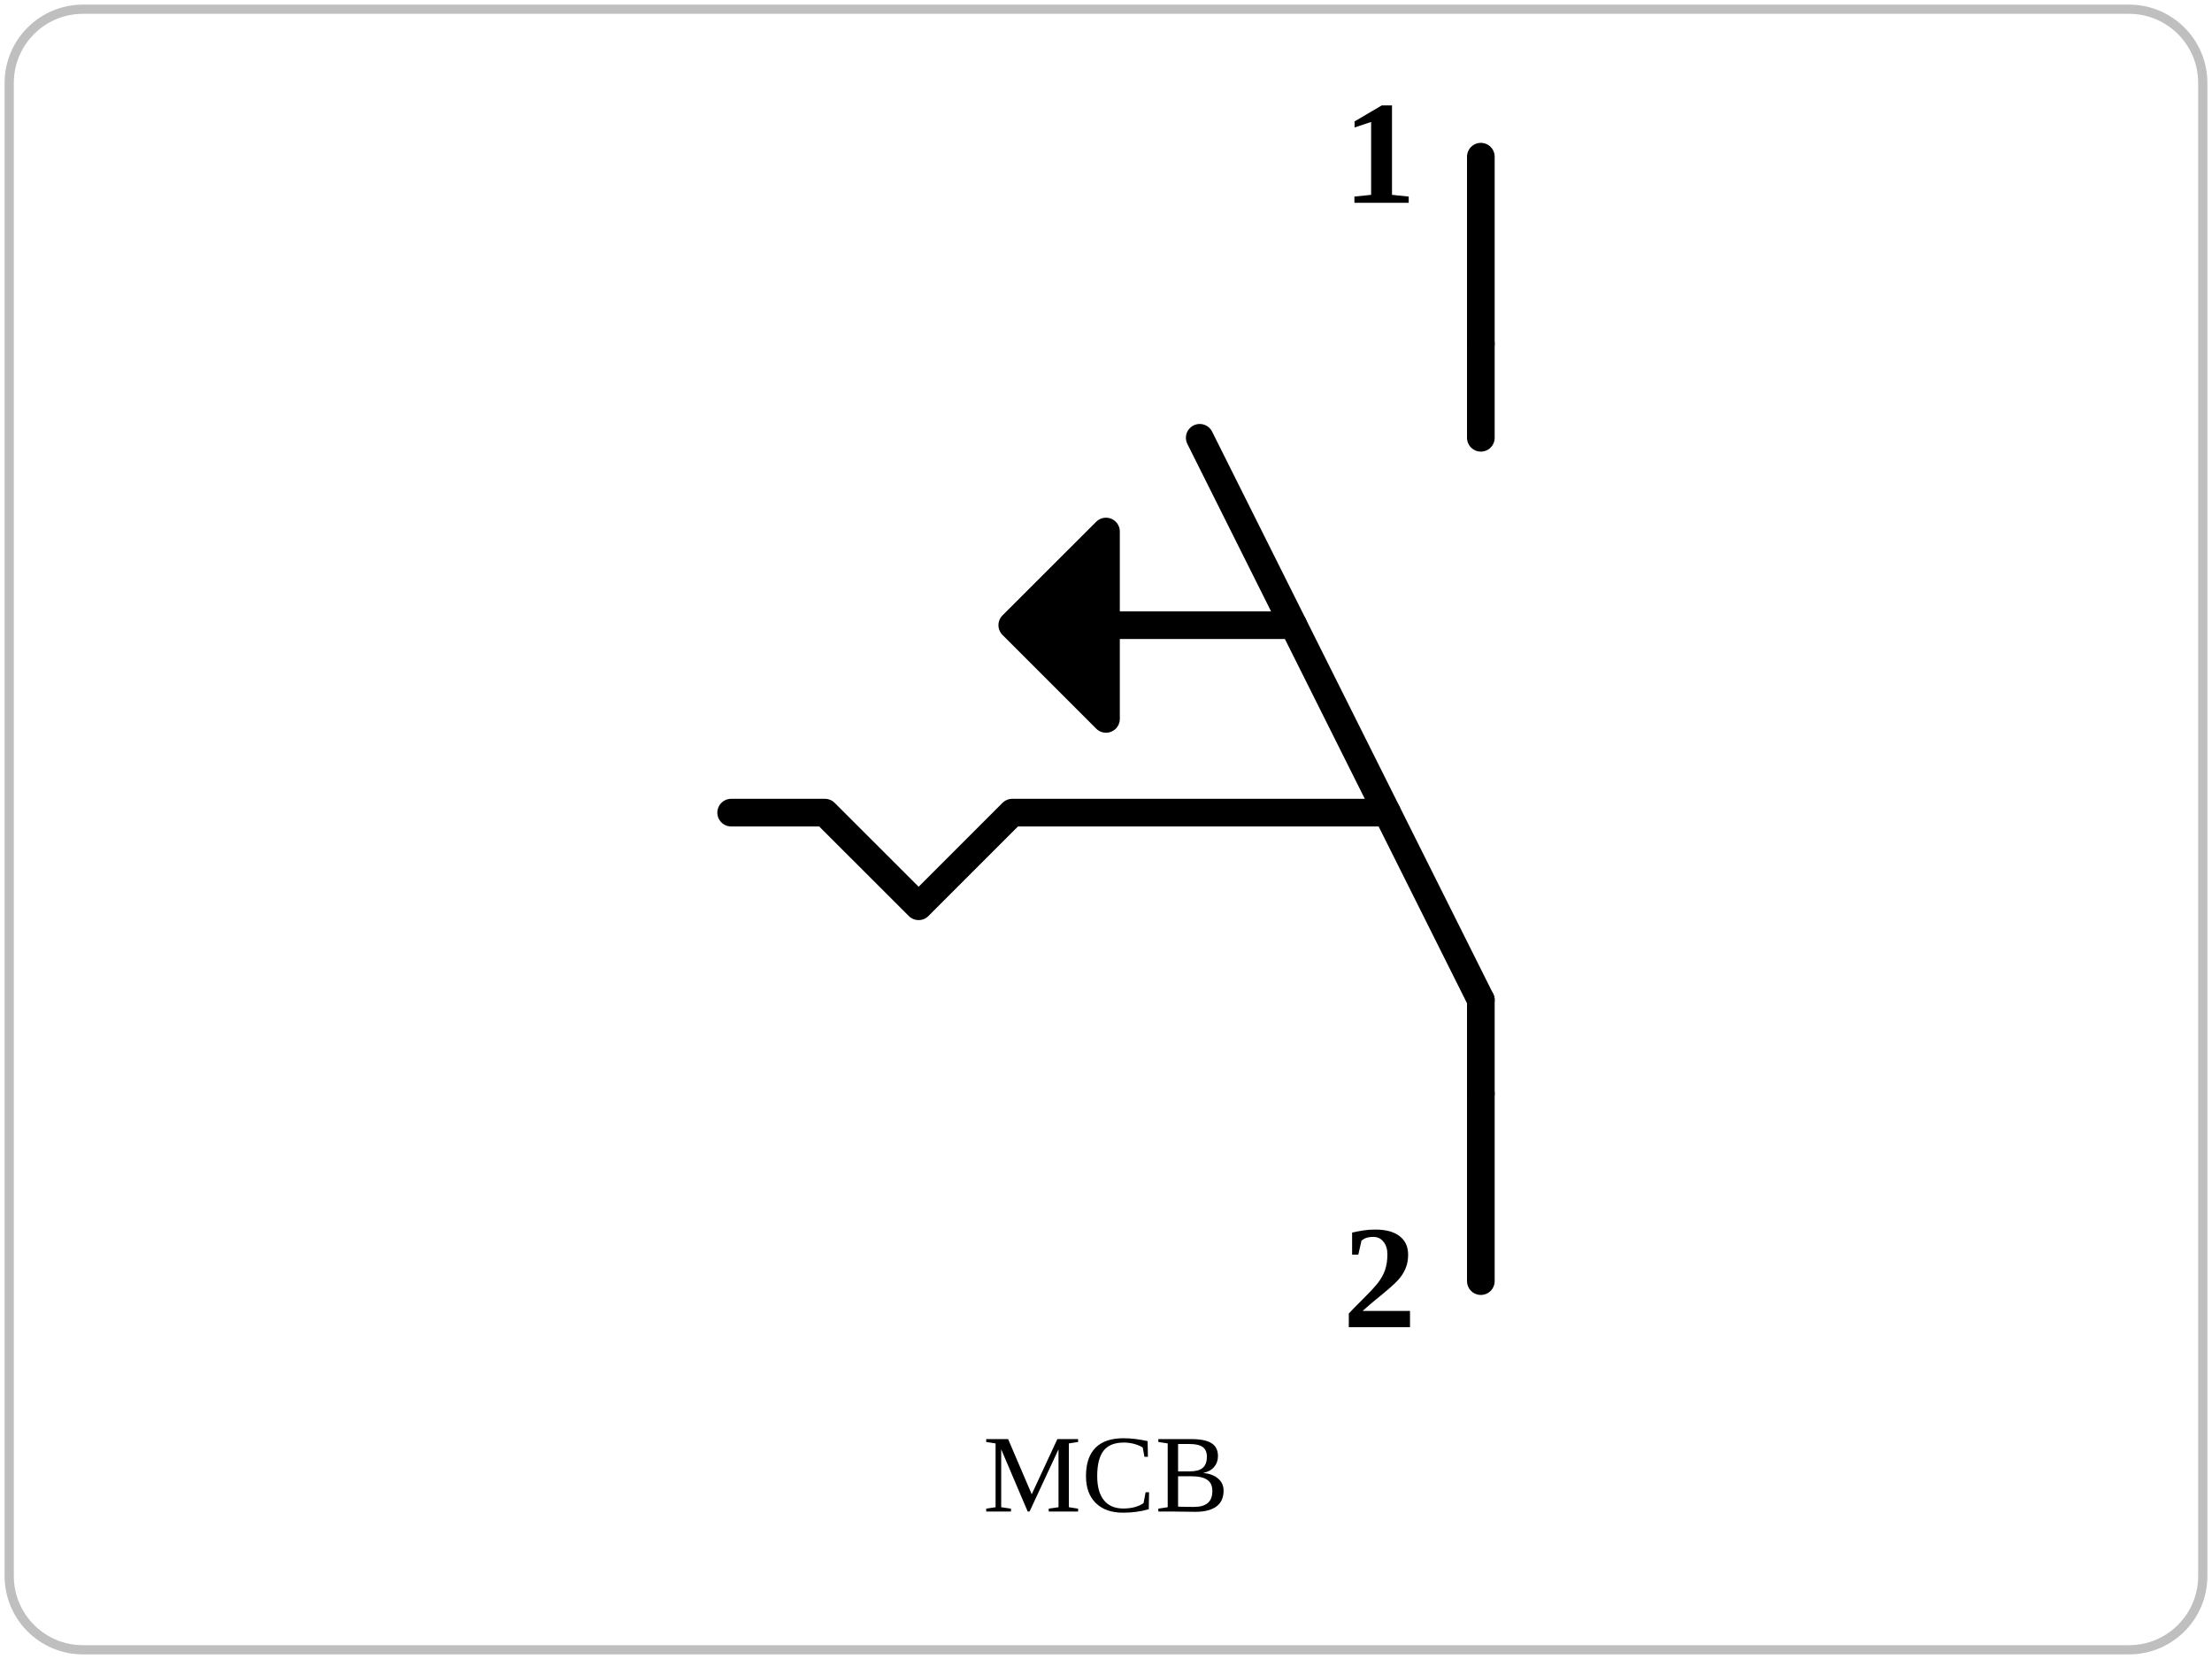
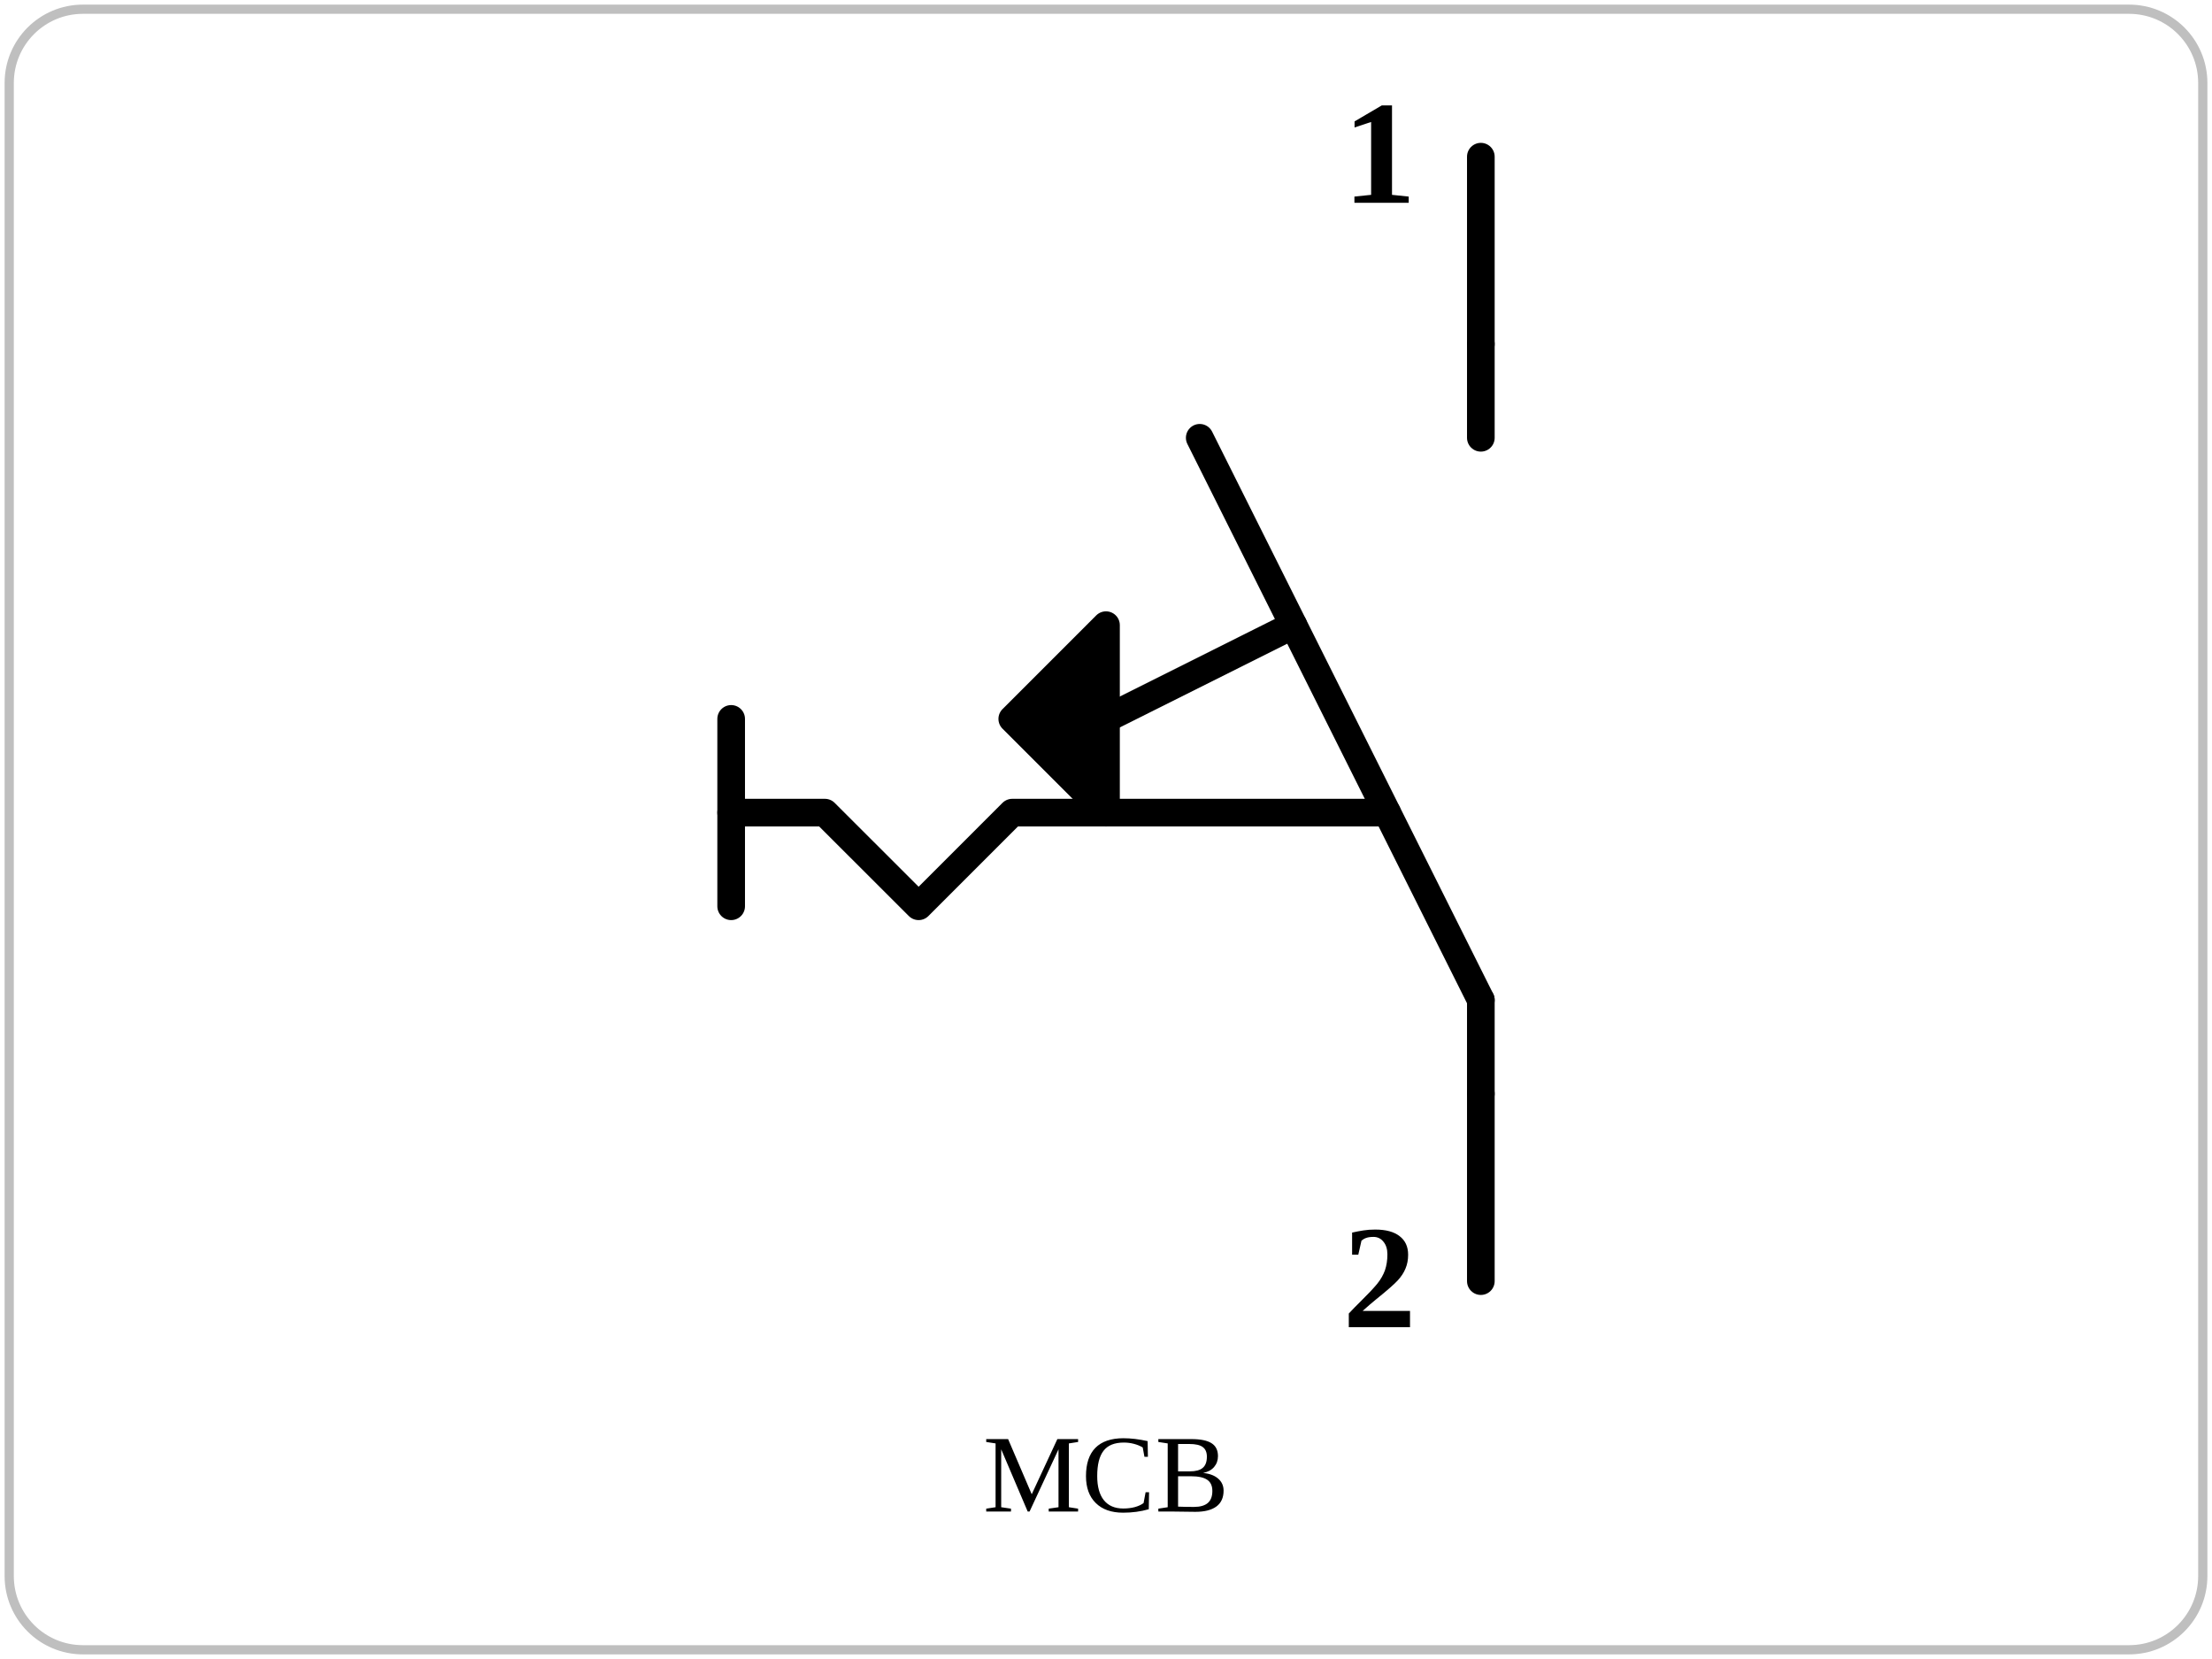
<svg xmlns="http://www.w3.org/2000/svg" viewBox="0 0 240 180" role="img">
  <rect x="1" y="1" width="238" height="178" rx="8" fill="none" stroke="currentColor" opacity="0.25" />
  <polyline points="160.67,37.33 160.67,47.50" fill="none" stroke="currentColor" stroke-width="3" stroke-linejoin="round" stroke-linecap="round" />
  <polyline points="130.17,47.50 160.67,108.50" fill="none" stroke="currentColor" stroke-width="3" stroke-linejoin="round" stroke-linecap="round" />
  <polyline points="160.67,108.50 160.67,118.67" fill="none" stroke="currentColor" stroke-width="3" stroke-linejoin="round" stroke-linecap="round" />
+   <polyline points="79.33,78.00 79.33,98.33" fill="none" stroke="currentColor" stroke-width="3" stroke-linejoin="round" stroke-linecap="round" />
  <polyline points="79.33,88.17 89.50,88.17 99.67,98.33 109.83,88.17 150.50,88.17" fill="none" stroke="currentColor" stroke-width="3" stroke-linejoin="round" stroke-linecap="round" />
-   <polygon points="109.83,67.83 120.00,57.67 120.00,78.00 109.83,67.83" fill="currentColor" stroke="currentColor" stroke-width="3" stroke-linejoin="round" stroke-linecap="round" />
-   <polyline points="120.00,67.83 140.33,67.83" fill="none" stroke="currentColor" stroke-width="3" stroke-linejoin="round" stroke-linecap="round" />
+   <polygon points="109.83,78.00 120.00,67.83 120.00,88.17 109.83,78.00" fill="currentColor" stroke="currentColor" stroke-width="3" stroke-linejoin="round" stroke-linecap="round" />
+   <polyline points="120.00,78.00 140.33,67.83" fill="none" stroke="currentColor" stroke-width="3" stroke-linejoin="round" stroke-linecap="round" />
  <line x1="160.67" y1="17.00" x2="160.67" y2="37.33" stroke="currentColor" stroke-width="3" stroke-linecap="round" />
  <text x="149.67" y="22.00" text-anchor="middle" font-size="16" font-weight="600">1</text>
  <line x1="160.67" y1="139.00" x2="160.67" y2="118.67" stroke="currentColor" stroke-width="3" stroke-linecap="round" />
  <text x="149.67" y="144.00" text-anchor="middle" font-size="16" font-weight="600">2</text>
  <text x="120" y="164" text-anchor="middle" font-size="12">MCB</text>
</svg>
